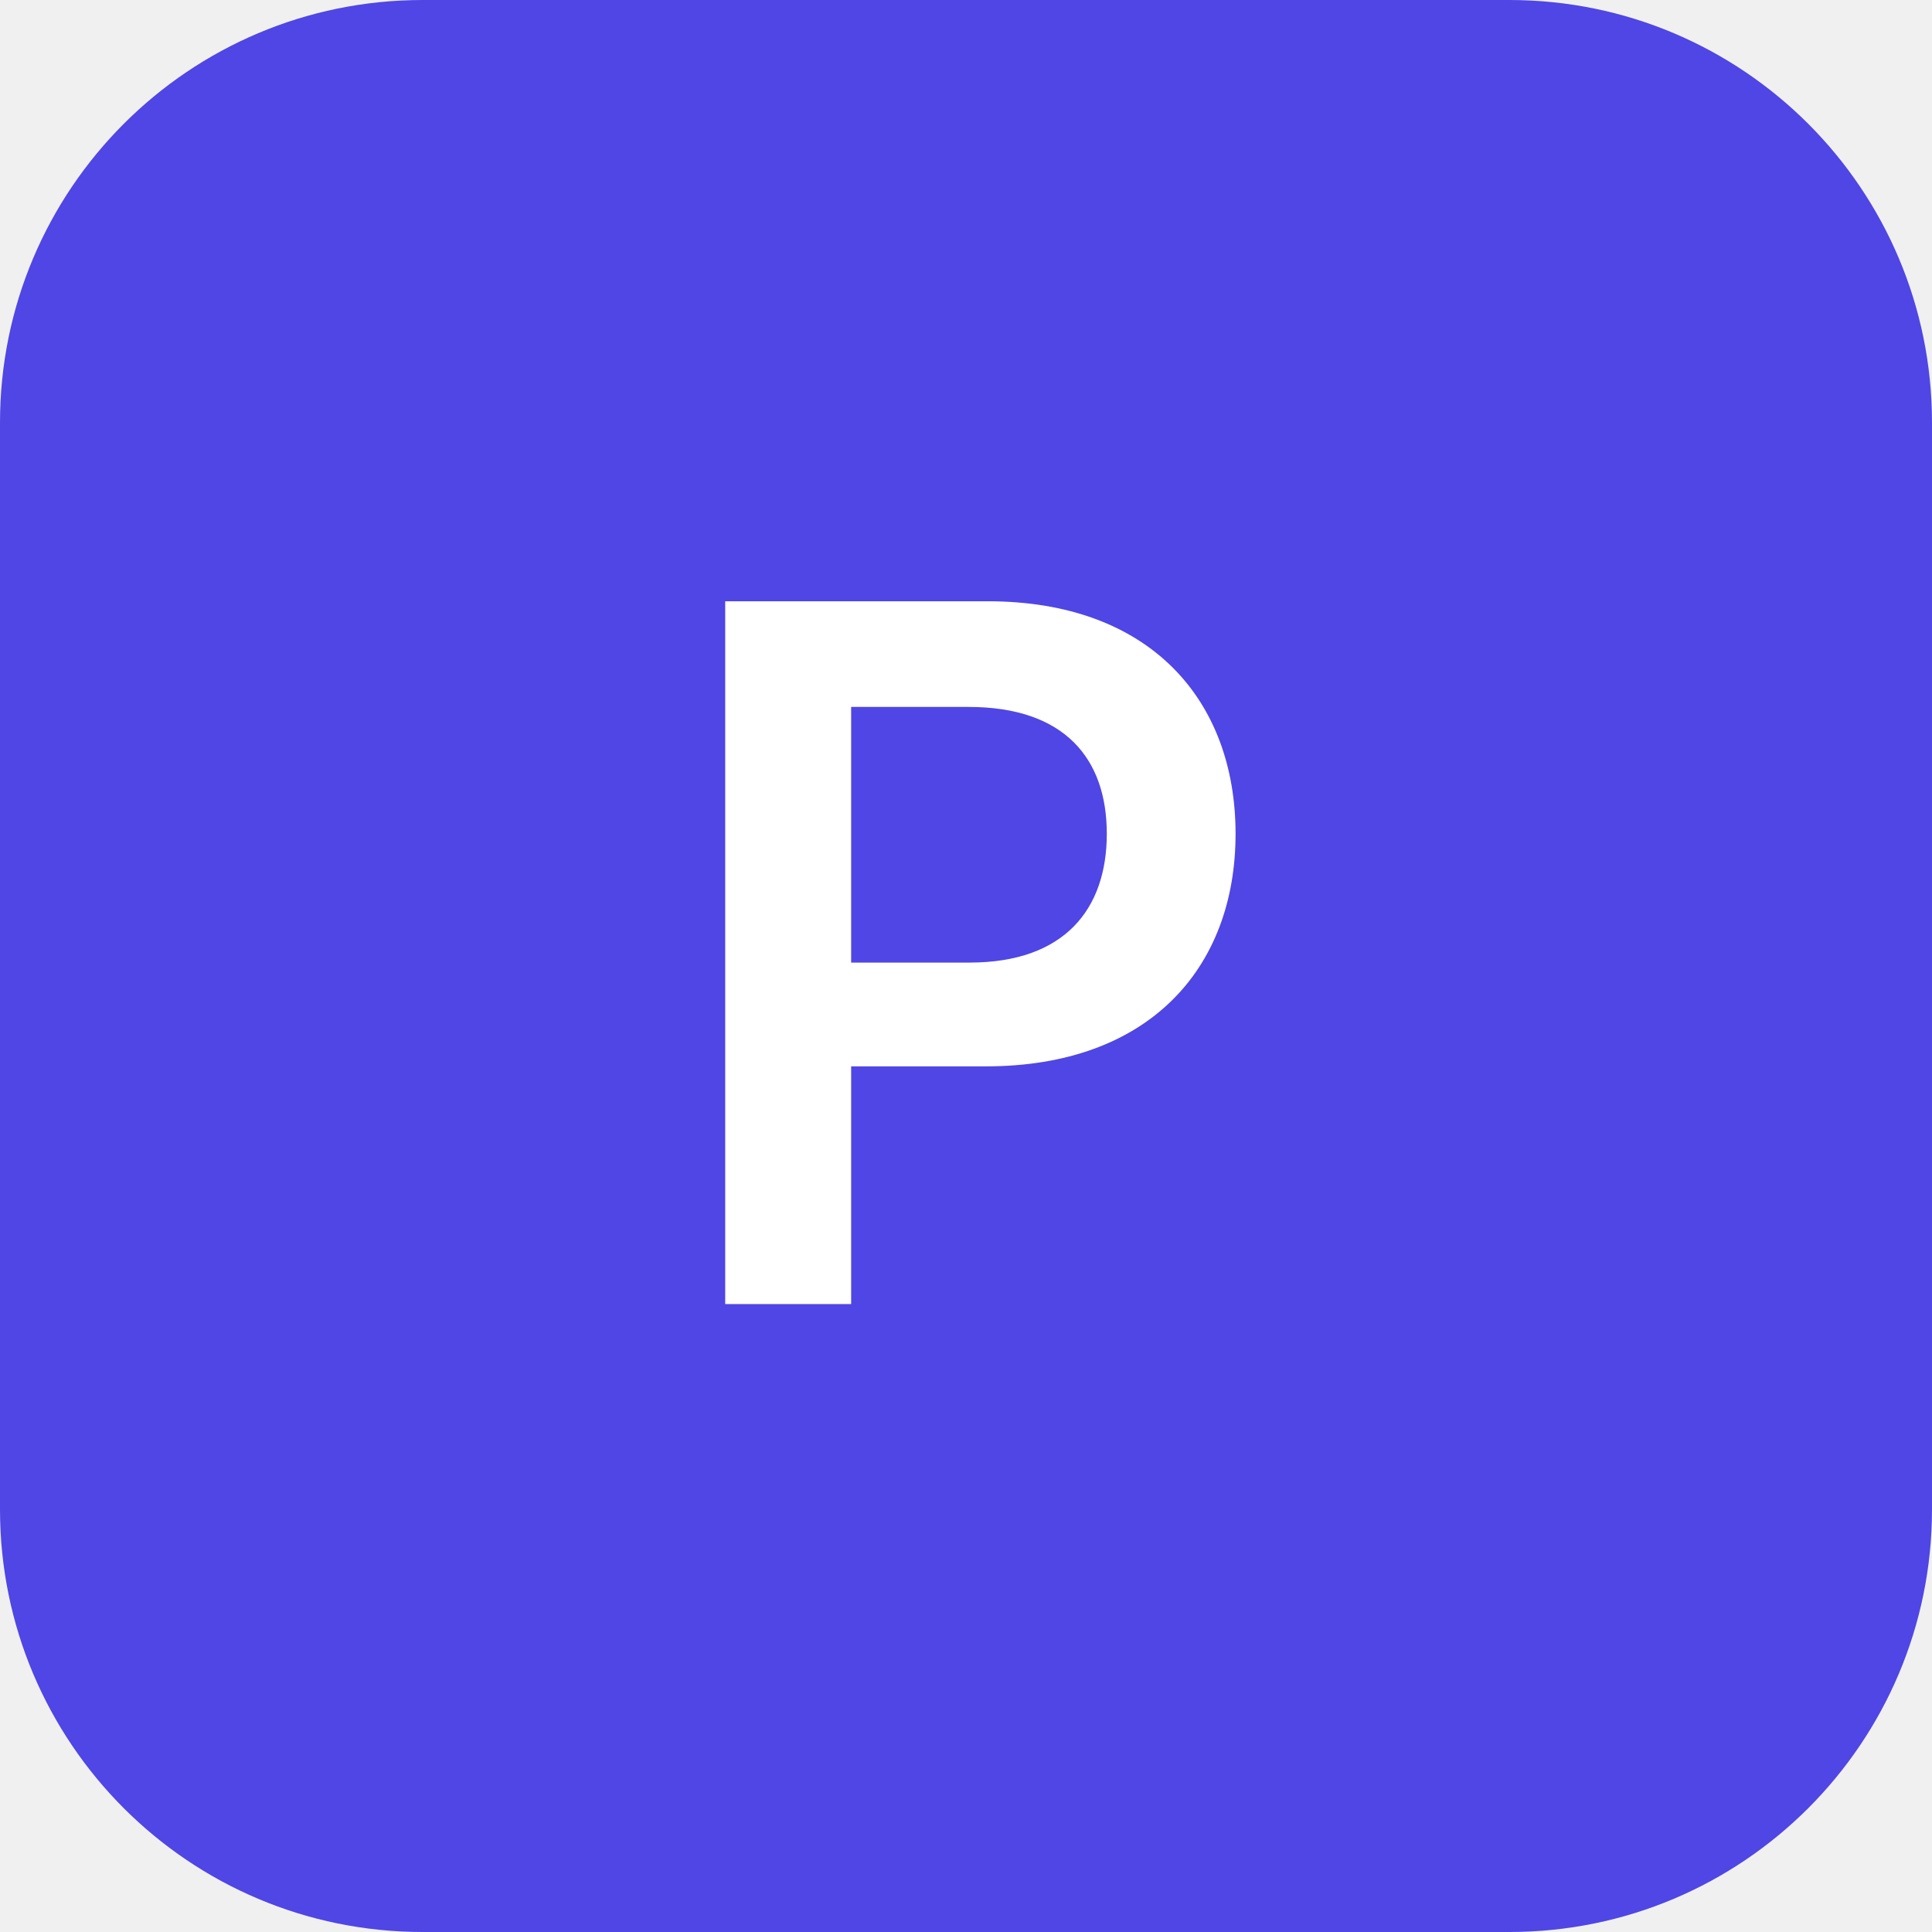
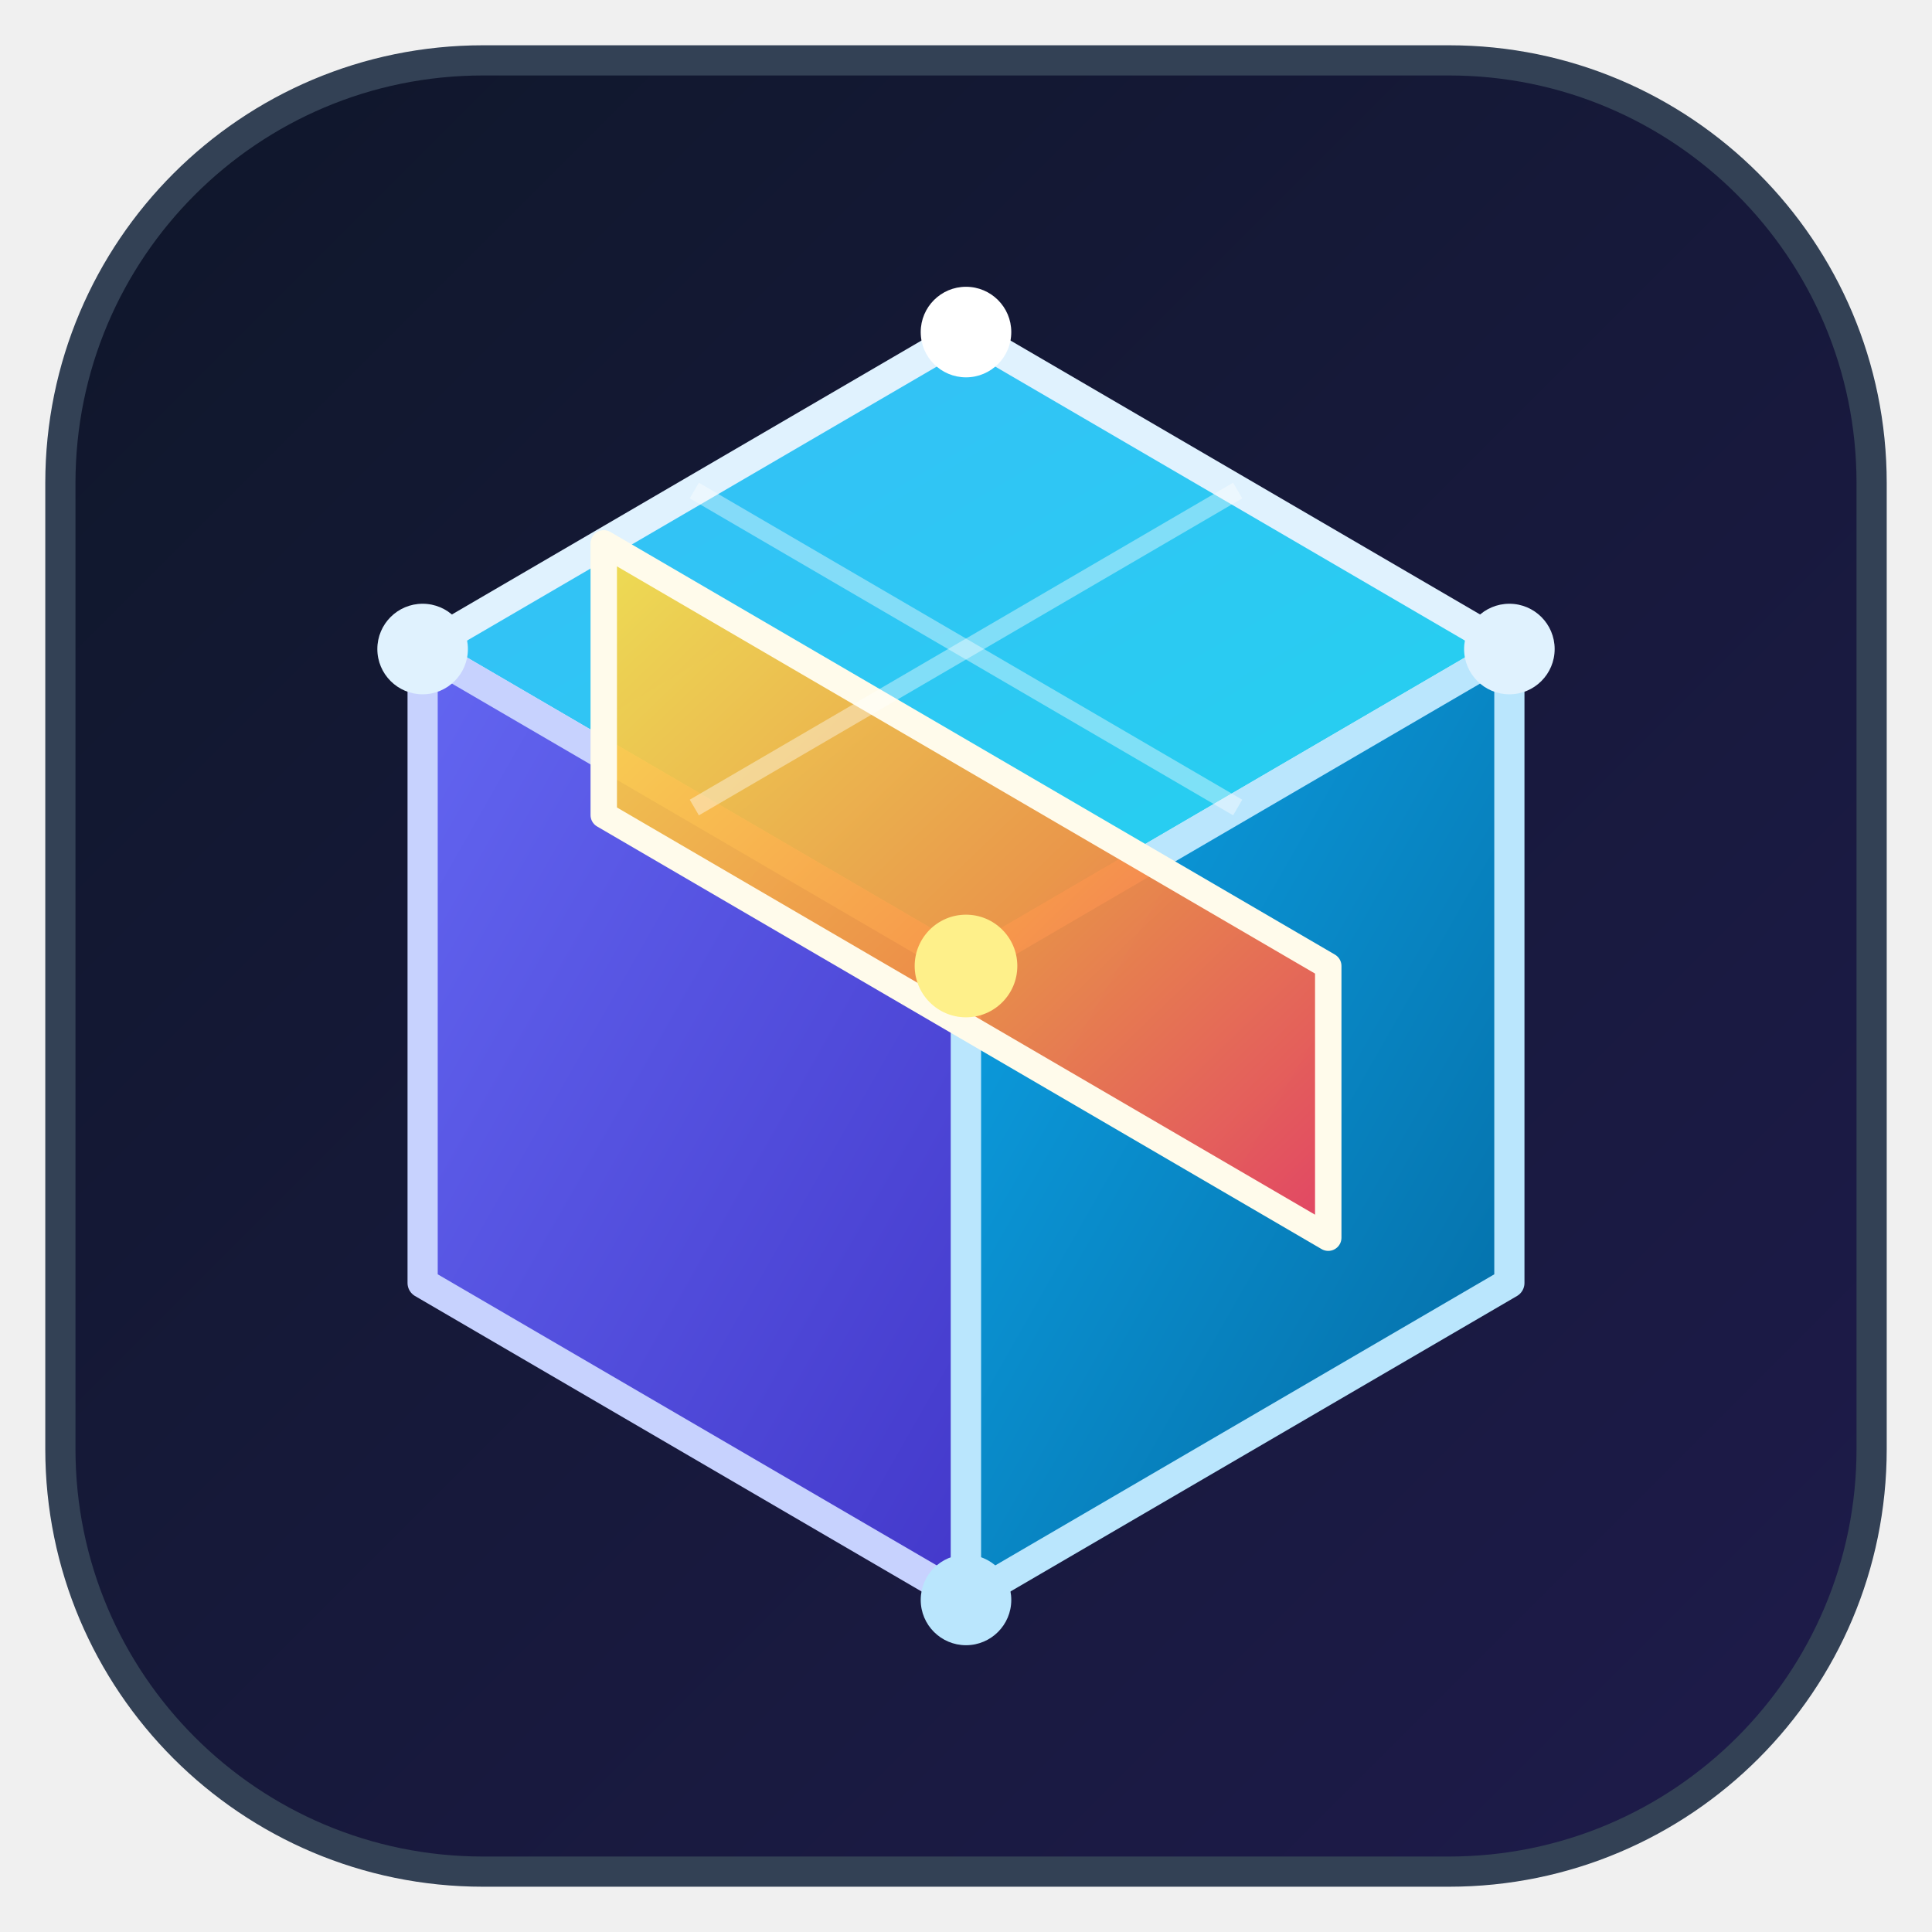
- <svg xmlns="http://www.w3.org/2000/svg" viewBox="0 0 64 64">
-   <rect width="64" height="64" rx="14" fill="#4f46e5" />
-   <text x="32" y="32" dy="0.35em" text-anchor="middle" font-family="ui-sans-serif, system-ui, -apple-system, sans-serif" font-size="32" font-weight="600" fill="#ffffff">P</text>
+ <svg xmlns="http://www.w3.org/2000/svg" viewBox="0 0 128 128" width="128" height="128">
+   <defs>
+     <linearGradient id="bg" x1="0%" y1="0%" x2="100%" y2="100%">
+       <stop offset="0%" stop-color="#0f172a" />
+       <stop offset="100%" stop-color="#1e1b4b" />
+     </linearGradient>
+     <linearGradient id="topFace" x1="0%" y1="0%" x2="100%" y2="100%">
+       <stop offset="0%" stop-color="#38bdf8" />
+       <stop offset="100%" stop-color="#22d3ee" />
+     </linearGradient>
+     <linearGradient id="leftFace" x1="0%" y1="0%" x2="100%" y2="100%">
+       <stop offset="0%" stop-color="#6366f1" />
+       <stop offset="100%" stop-color="#4338ca" />
+     </linearGradient>
+     <linearGradient id="rightFace" x1="0%" y1="0%" x2="100%" y2="100%">
+       <stop offset="0%" stop-color="#0ea5e9" />
+       <stop offset="100%" stop-color="#0369a1" />
+     </linearGradient>
+     <linearGradient id="sliceGrad" x1="0%" y1="0%" x2="100%" y2="100%">
+       <stop offset="0%" stop-color="#fde047" />
+       <stop offset="55%" stop-color="#fb923c" />
+       <stop offset="100%" stop-color="#f43f5e" />
+     </linearGradient>
+   </defs>
+   <rect x="4" y="4" width="120" height="120" rx="28" fill="url(#bg)" stroke="#334155" stroke-width="2" />
+   <polygon points="64,22 100,43 64,64 28,43" fill="url(#topFace)" stroke="#e0f2fe" stroke-width="2" stroke-linejoin="round" />
+   <polygon points="28,43 64,64 64,106 28,85" fill="url(#leftFace)" stroke="#c7d2fe" stroke-width="2" stroke-linejoin="round" />
+   <polygon points="100,43 100,85 64,106 64,64" fill="url(#rightFace)" stroke="#bae6fd" stroke-width="2" stroke-linejoin="round" />
+   <polygon points="40,36 88,64 88,82 40,54" fill="url(#sliceGrad)" fill-opacity="0.92" stroke="#fffbeb" stroke-width="1.75" stroke-linejoin="round" />
+   <line x1="46" y1="32.5" x2="82" y2="53.5" stroke="#ffffff" stroke-opacity="0.4" stroke-width="1.2" />
+   <line x1="82" y1="32.5" x2="46" y2="53.5" stroke="#ffffff" stroke-opacity="0.4" stroke-width="1.2" />
+   <circle cx="64" cy="22" r="3" fill="#ffffff" />
+   <circle cx="100" cy="43" r="3" fill="#e0f2fe" />
+   <circle cx="28" cy="43" r="3" fill="#e0f2fe" />
+   <circle cx="64" cy="64" r="3.4" fill="#fef08a" />
+   <circle cx="64" cy="106" r="3" fill="#bae6fd" />
</svg>
